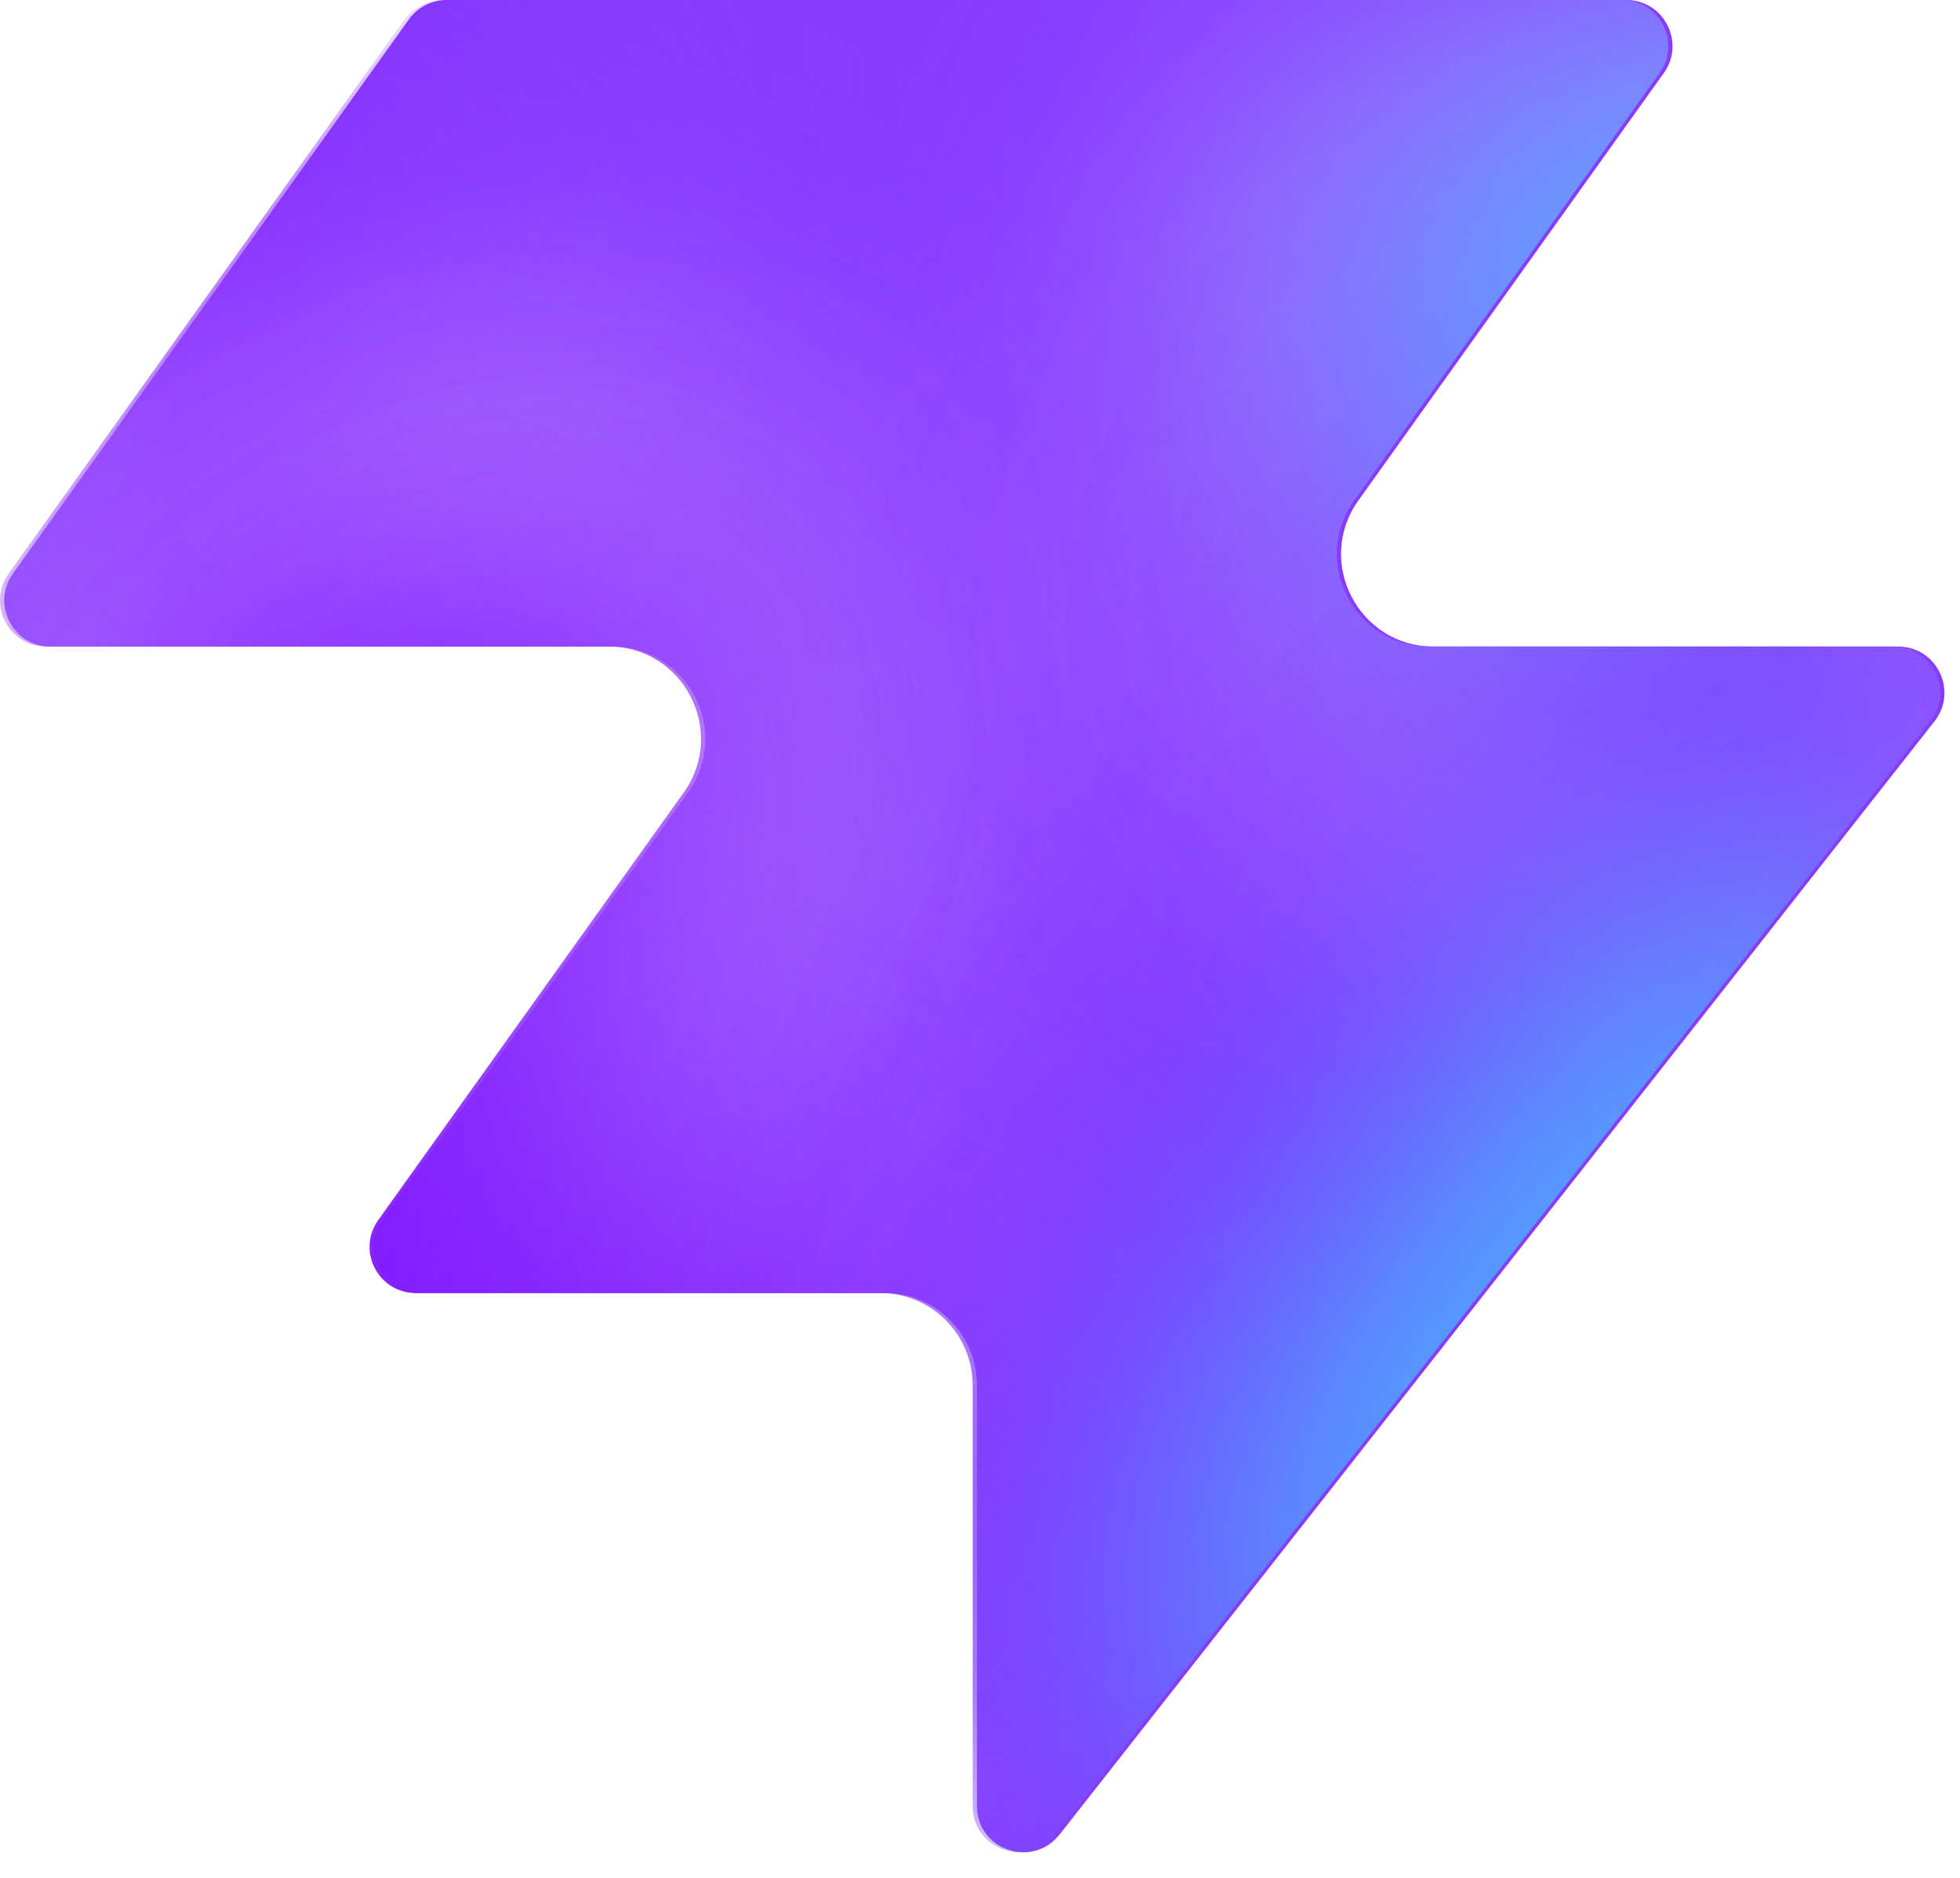
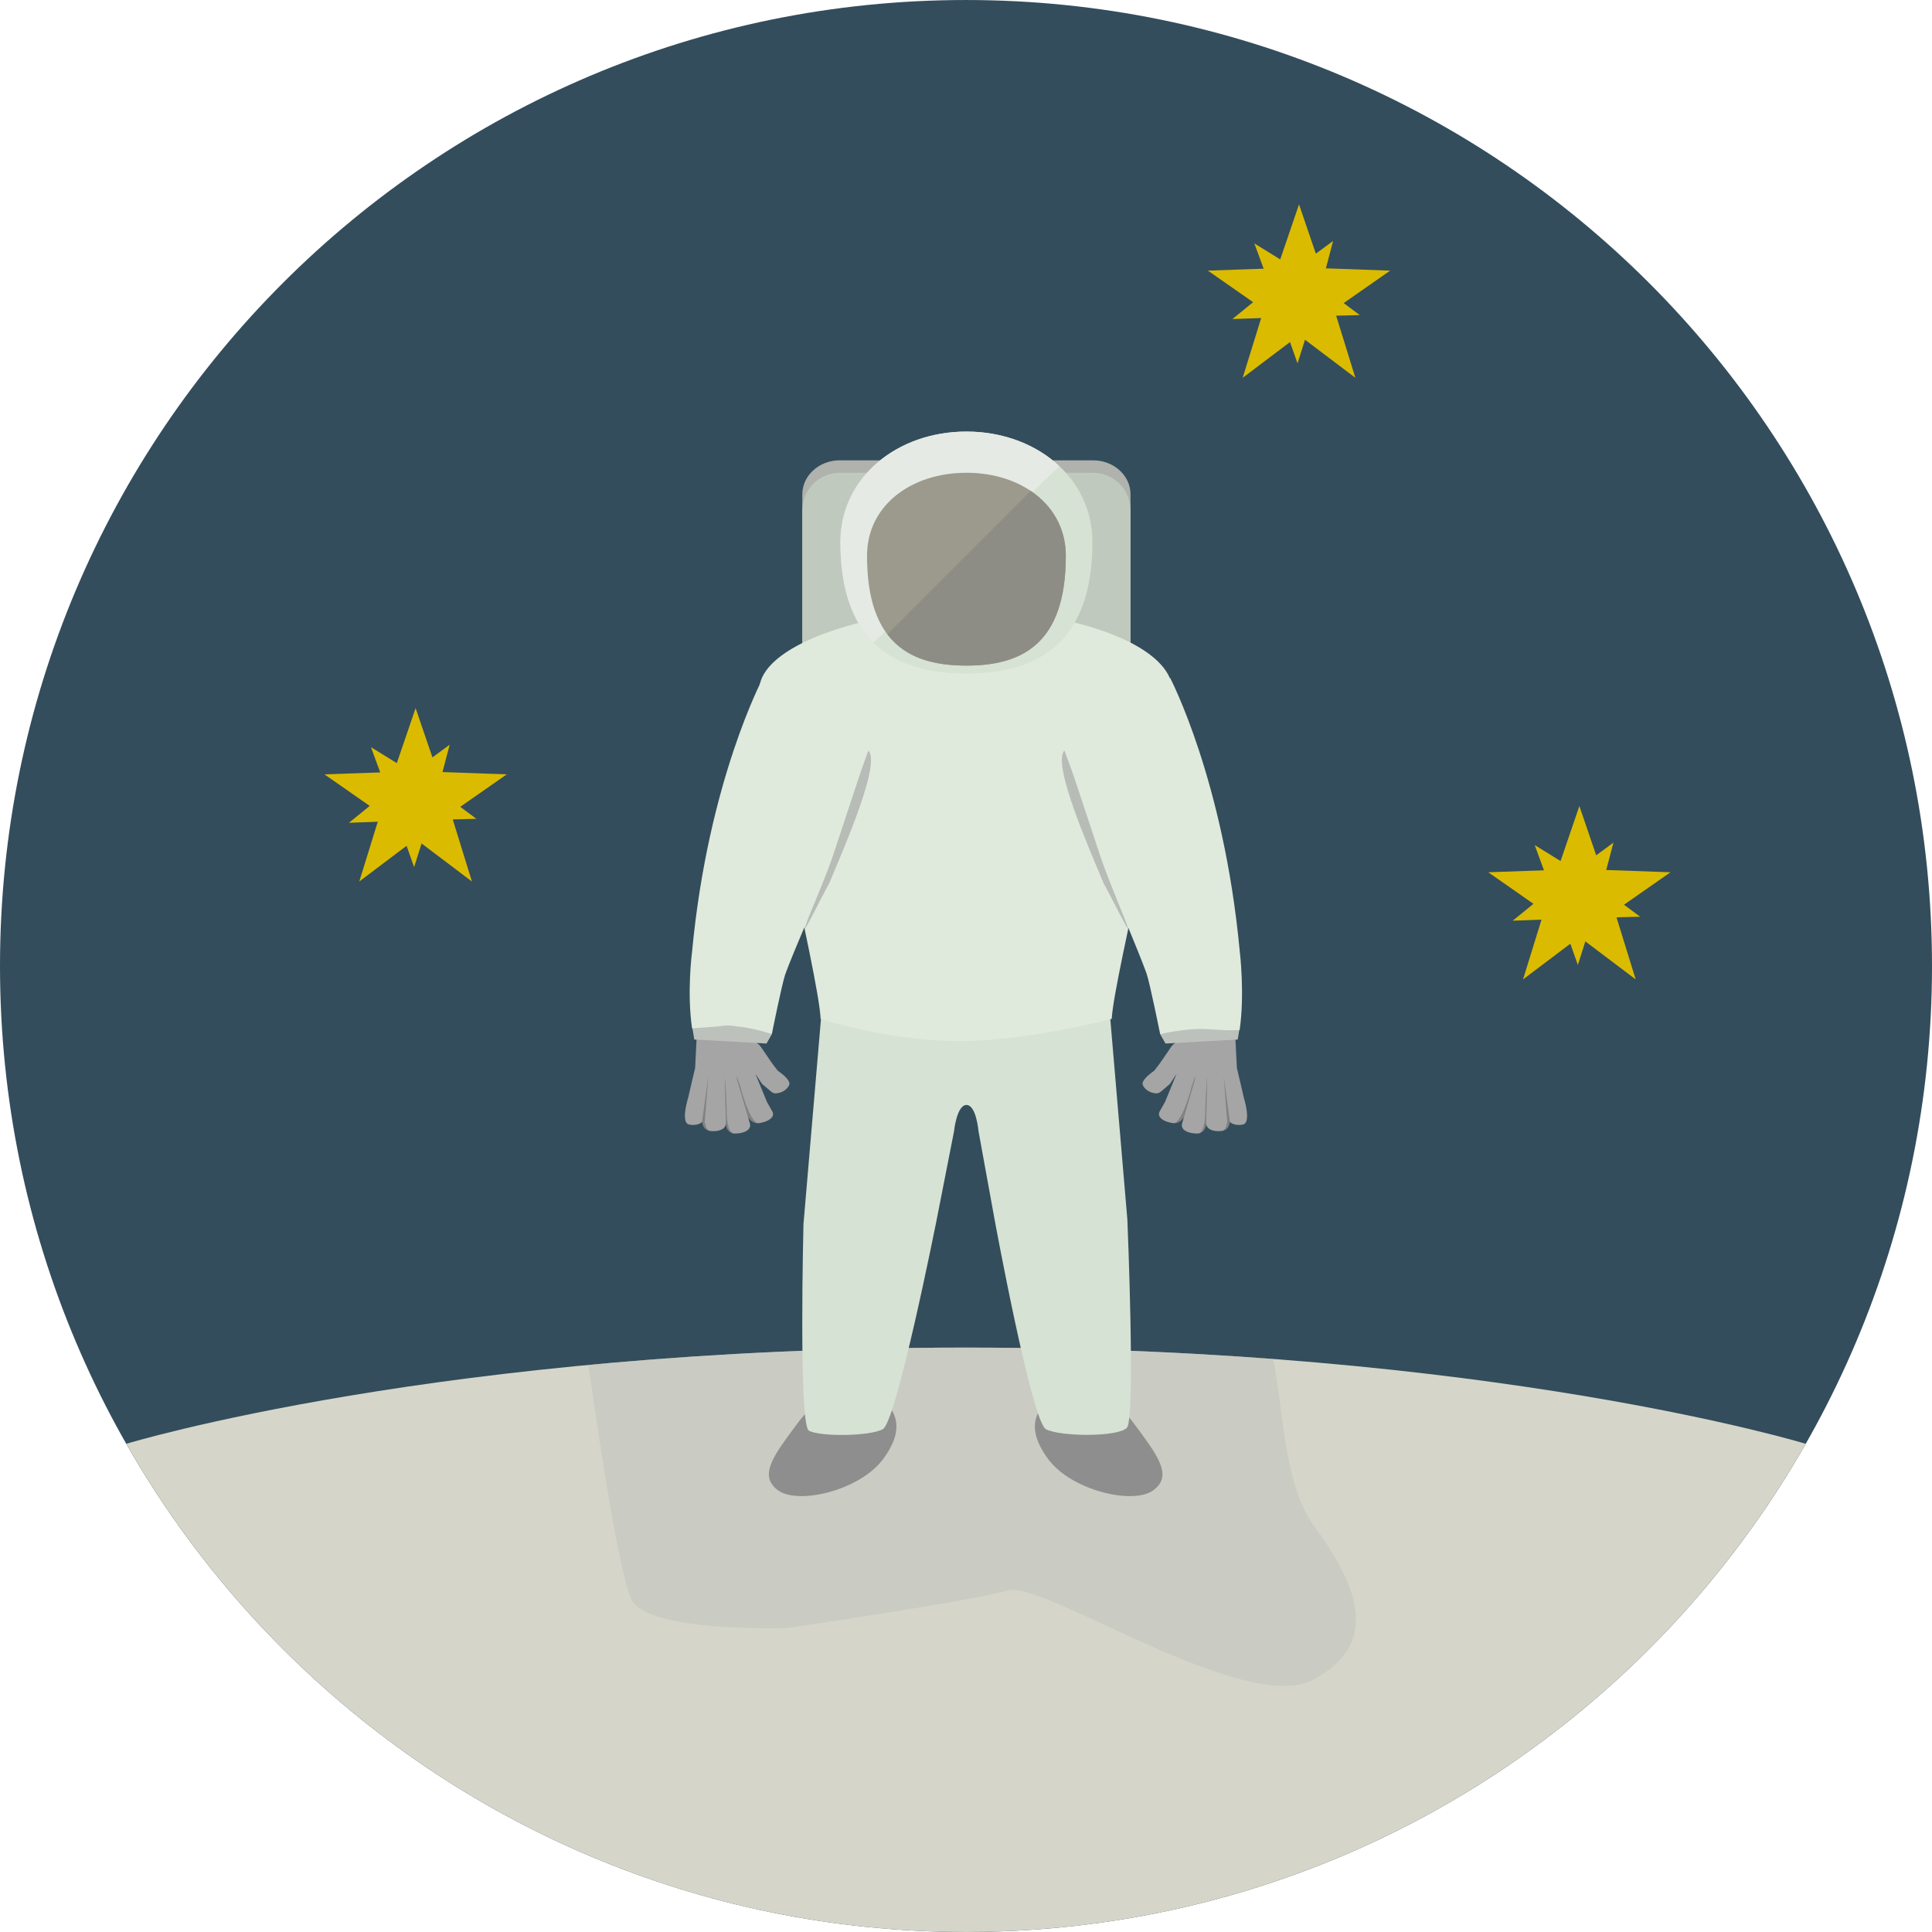
- <svg xmlns="http://www.w3.org/2000/svg" width="48" height="46" fill="none" viewBox="0 0 48 46">
-   <path fill="#863bff" d="M25.946 44.938c-.664.845-2.021.375-2.021-.698V33.937a2.26 2.26 0 0 0-2.262-2.262H10.287c-.92 0-1.456-1.04-.92-1.788l7.48-10.471c1.07-1.497 0-3.578-1.842-3.578H1.237c-.92 0-1.456-1.04-.92-1.788L10.013.474c.214-.297.556-.474.92-.474h28.894c.92 0 1.456 1.04.92 1.788l-7.48 10.471c-1.07 1.498 0 3.579 1.842 3.579h11.377c.943 0 1.473 1.088.89 1.83L25.947 44.94z" style="fill:#863bff;fill:color(display-p3 .525 .23 1);fill-opacity:1" />
-   <mask id="a" width="48" height="46" x="0" y="0" maskUnits="userSpaceOnUse" style="mask-type:alpha">
-     <path fill="#000" d="M25.842 44.938c-.664.844-2.021.375-2.021-.698V33.937a2.26 2.26 0 0 0-2.262-2.262H10.183c-.92 0-1.456-1.04-.92-1.788l7.48-10.471c1.07-1.498 0-3.579-1.842-3.579H1.133c-.92 0-1.456-1.04-.92-1.787L9.91.473c.214-.297.556-.474.92-.474h28.894c.92 0 1.456 1.04.92 1.788l-7.48 10.471c-1.07 1.498 0 3.578 1.842 3.578h11.377c.943 0 1.473 1.088.89 1.832L25.843 44.94z" style="fill:#000;fill-opacity:1" />
-   </mask>
-   <g mask="url(#a)">
-     <g filter="url(#b)">
-       <ellipse cx="5.508" cy="14.704" fill="#ede6ff" rx="5.508" ry="14.704" style="fill:#ede6ff;fill:color(display-p3 .927 .903 1);fill-opacity:1" transform="matrix(.00324 1 1 -.00324 -4.47 31.516)" />
-     </g>
-     <g filter="url(#c)">
-       <ellipse cx="10.399" cy="29.851" fill="#ede6ff" rx="10.399" ry="29.851" style="fill:#ede6ff;fill:color(display-p3 .927 .903 1);fill-opacity:1" transform="matrix(.00324 1 1 -.00324 -39.328 7.883)" />
-     </g>
-     <g filter="url(#d)">
-       <ellipse cx="5.508" cy="30.487" fill="#7e14ff" rx="5.508" ry="30.487" style="fill:#7e14ff;fill:color(display-p3 .492 .077 1);fill-opacity:1" transform="rotate(89.814 -25.913 -14.639)scale(1 -1)" />
-     </g>
-     <g filter="url(#e)">
-       <ellipse cx="5.508" cy="30.599" fill="#7e14ff" rx="5.508" ry="30.599" style="fill:#7e14ff;fill:color(display-p3 .492 .077 1);fill-opacity:1" transform="rotate(89.814 -32.644 -3.334)scale(1 -1)" />
-     </g>
-     <g filter="url(#f)">
-       <ellipse cx="5.508" cy="30.599" fill="#7e14ff" rx="5.508" ry="30.599" style="fill:#7e14ff;fill:color(display-p3 .492 .077 1);fill-opacity:1" transform="matrix(.00324 1 1 -.00324 -34.34 30.47)" />
-     </g>
-     <g filter="url(#g)">
-       <ellipse cx="14.072" cy="22.078" fill="#ede6ff" rx="14.072" ry="22.078" style="fill:#ede6ff;fill:color(display-p3 .927 .903 1);fill-opacity:1" transform="rotate(93.35 24.506 48.493)scale(-1 1)" />
-     </g>
-     <g filter="url(#h)">
-       <ellipse cx="3.47" cy="21.501" fill="#7e14ff" rx="3.47" ry="21.501" style="fill:#7e14ff;fill:color(display-p3 .492 .077 1);fill-opacity:1" transform="rotate(89.009 28.708 47.59)scale(-1 1)" />
-     </g>
-     <g filter="url(#i)">
-       <ellipse cx="3.47" cy="21.501" fill="#7e14ff" rx="3.47" ry="21.501" style="fill:#7e14ff;fill:color(display-p3 .492 .077 1);fill-opacity:1" transform="rotate(89.009 28.708 47.59)scale(-1 1)" />
-     </g>
-     <g filter="url(#j)">
-       <ellipse cx=".387" cy="8.972" fill="#7e14ff" rx="4.407" ry="29.108" style="fill:#7e14ff;fill:color(display-p3 .492 .077 1);fill-opacity:1" transform="rotate(39.51 .387 8.972)" />
-     </g>
-     <g filter="url(#k)">
-       <ellipse cx="47.523" cy="-6.092" fill="#7e14ff" rx="4.407" ry="29.108" style="fill:#7e14ff;fill:color(display-p3 .492 .077 1);fill-opacity:1" transform="rotate(37.892 47.523 -6.092)" />
-     </g>
-     <g filter="url(#l)">
-       <ellipse cx="41.412" cy="6.333" fill="#47bfff" rx="5.971" ry="9.665" style="fill:#47bfff;fill:color(display-p3 .28 .748 1);fill-opacity:1" transform="rotate(37.892 41.412 6.333)" />
-     </g>
-     <g filter="url(#m)">
-       <ellipse cx="-1.879" cy="38.332" fill="#7e14ff" rx="4.407" ry="29.108" style="fill:#7e14ff;fill:color(display-p3 .492 .077 1);fill-opacity:1" transform="rotate(37.892 -1.88 38.332)" />
-     </g>
-     <g filter="url(#n)">
-       <ellipse cx="-1.879" cy="38.332" fill="#7e14ff" rx="4.407" ry="29.108" style="fill:#7e14ff;fill:color(display-p3 .492 .077 1);fill-opacity:1" transform="rotate(37.892 -1.88 38.332)" />
-     </g>
-     <g filter="url(#o)">
-       <ellipse cx="35.651" cy="29.907" fill="#7e14ff" rx="4.407" ry="29.108" style="fill:#7e14ff;fill:color(display-p3 .492 .077 1);fill-opacity:1" transform="rotate(37.892 35.651 29.907)" />
-     </g>
-     <g filter="url(#p)">
-       <ellipse cx="38.418" cy="32.4" fill="#47bfff" rx="5.971" ry="15.297" style="fill:#47bfff;fill:color(display-p3 .28 .748 1);fill-opacity:1" transform="rotate(37.892 38.418 32.4)" />
-     </g>
+ <svg xmlns="http://www.w3.org/2000/svg" height="800px" width="800px" version="1.1" id="Layer_1" viewBox="0 0 496.158 496.158" xml:space="preserve">
+   <path style="fill:#334D5C;" d="M248.082,0.002C111.07,0.002,0,111.062,0,248.085c0,137.001,111.07,248.07,248.082,248.07  c137.006,0,248.076-111.069,248.076-248.07C496.158,111.062,385.088,0.002,248.082,0.002z" />
+   <g>
+     <polygon style="fill:#DBBB00;" points="130.14,198.864 112.329,198.236 106.733,181.858 101.138,198.236 83.327,198.864    97.68,208.879 92.267,226.38 106.733,215.457 121.199,226.38 115.787,208.879  " />
+     <polygon style="fill:#DBBB00;" points="112.416,202.888 115.484,191.247 105.788,198.381 95.265,191.88 99.455,203.293    89.618,211.305 102.168,210.834 106.348,222.678 110.18,210.583 122.334,210.281  " />
+     <polygon style="fill:#DBBB00;" points="357.01,69.5 339.199,68.872 333.603,52.495 328.008,68.872 310.197,69.5 324.55,79.515    319.138,97.017 333.603,86.093 348.069,97.017 342.657,79.515  " />
+     <polygon style="fill:#DBBB00;" points="339.286,73.524 342.354,61.883 332.658,69.018 322.135,62.517 326.325,73.929    316.488,81.941 329.038,81.471 333.218,93.314 337.05,81.22 349.204,80.917  " />
  </g>
-   <defs>
-     <filter id="b" width="60.045" height="41.654" x="-19.77" y="16.149" color-interpolation-filters="sRGB" filterUnits="userSpaceOnUse">
-       <feFlood flood-opacity="0" result="BackgroundImageFix" />
-       <feBlend in="SourceGraphic" in2="BackgroundImageFix" result="shape" />
-       <feGaussianBlur result="effect1_foregroundBlur_2002_17158" stdDeviation="7.659" />
-     </filter>
-     <filter id="c" width="90.34" height="51.437" x="-54.613" y="-7.533" color-interpolation-filters="sRGB" filterUnits="userSpaceOnUse">
-       <feFlood flood-opacity="0" result="BackgroundImageFix" />
-       <feBlend in="SourceGraphic" in2="BackgroundImageFix" result="shape" />
-       <feGaussianBlur result="effect1_foregroundBlur_2002_17158" stdDeviation="7.659" />
-     </filter>
-     <filter id="d" width="79.355" height="29.4" x="-49.64" y="2.03" color-interpolation-filters="sRGB" filterUnits="userSpaceOnUse">
-       <feFlood flood-opacity="0" result="BackgroundImageFix" />
-       <feBlend in="SourceGraphic" in2="BackgroundImageFix" result="shape" />
-       <feGaussianBlur result="effect1_foregroundBlur_2002_17158" stdDeviation="4.596" />
-     </filter>
-     <filter id="e" width="79.579" height="29.4" x="-45.045" y="20.029" color-interpolation-filters="sRGB" filterUnits="userSpaceOnUse">
-       <feFlood flood-opacity="0" result="BackgroundImageFix" />
-       <feBlend in="SourceGraphic" in2="BackgroundImageFix" result="shape" />
-       <feGaussianBlur result="effect1_foregroundBlur_2002_17158" stdDeviation="4.596" />
-     </filter>
-     <filter id="f" width="79.579" height="29.4" x="-43.513" y="21.178" color-interpolation-filters="sRGB" filterUnits="userSpaceOnUse">
-       <feFlood flood-opacity="0" result="BackgroundImageFix" />
-       <feBlend in="SourceGraphic" in2="BackgroundImageFix" result="shape" />
-       <feGaussianBlur result="effect1_foregroundBlur_2002_17158" stdDeviation="4.596" />
-     </filter>
-     <filter id="g" width="74.749" height="58.852" x="15.756" y="-17.901" color-interpolation-filters="sRGB" filterUnits="userSpaceOnUse">
-       <feFlood flood-opacity="0" result="BackgroundImageFix" />
-       <feBlend in="SourceGraphic" in2="BackgroundImageFix" result="shape" />
-       <feGaussianBlur result="effect1_foregroundBlur_2002_17158" stdDeviation="7.659" />
-     </filter>
-     <filter id="h" width="61.377" height="25.362" x="23.548" y="2.284" color-interpolation-filters="sRGB" filterUnits="userSpaceOnUse">
-       <feFlood flood-opacity="0" result="BackgroundImageFix" />
-       <feBlend in="SourceGraphic" in2="BackgroundImageFix" result="shape" />
-       <feGaussianBlur result="effect1_foregroundBlur_2002_17158" stdDeviation="4.596" />
-     </filter>
-     <filter id="i" width="61.377" height="25.362" x="23.548" y="2.284" color-interpolation-filters="sRGB" filterUnits="userSpaceOnUse">
-       <feFlood flood-opacity="0" result="BackgroundImageFix" />
-       <feBlend in="SourceGraphic" in2="BackgroundImageFix" result="shape" />
-       <feGaussianBlur result="effect1_foregroundBlur_2002_17158" stdDeviation="4.596" />
-     </filter>
-     <filter id="j" width="56.045" height="63.649" x="-27.636" y="-22.853" color-interpolation-filters="sRGB" filterUnits="userSpaceOnUse">
-       <feFlood flood-opacity="0" result="BackgroundImageFix" />
-       <feBlend in="SourceGraphic" in2="BackgroundImageFix" result="shape" />
-       <feGaussianBlur result="effect1_foregroundBlur_2002_17158" stdDeviation="4.596" />
-     </filter>
-     <filter id="k" width="54.814" height="64.646" x="20.116" y="-38.415" color-interpolation-filters="sRGB" filterUnits="userSpaceOnUse">
-       <feFlood flood-opacity="0" result="BackgroundImageFix" />
-       <feBlend in="SourceGraphic" in2="BackgroundImageFix" result="shape" />
-       <feGaussianBlur result="effect1_foregroundBlur_2002_17158" stdDeviation="4.596" />
-     </filter>
-     <filter id="l" width="33.541" height="35.313" x="24.641" y="-11.323" color-interpolation-filters="sRGB" filterUnits="userSpaceOnUse">
-       <feFlood flood-opacity="0" result="BackgroundImageFix" />
-       <feBlend in="SourceGraphic" in2="BackgroundImageFix" result="shape" />
-       <feGaussianBlur result="effect1_foregroundBlur_2002_17158" stdDeviation="4.596" />
-     </filter>
-     <filter id="m" width="54.814" height="64.646" x="-29.286" y="6.009" color-interpolation-filters="sRGB" filterUnits="userSpaceOnUse">
-       <feFlood flood-opacity="0" result="BackgroundImageFix" />
-       <feBlend in="SourceGraphic" in2="BackgroundImageFix" result="shape" />
-       <feGaussianBlur result="effect1_foregroundBlur_2002_17158" stdDeviation="4.596" />
-     </filter>
-     <filter id="n" width="54.814" height="64.646" x="-29.286" y="6.009" color-interpolation-filters="sRGB" filterUnits="userSpaceOnUse">
-       <feFlood flood-opacity="0" result="BackgroundImageFix" />
-       <feBlend in="SourceGraphic" in2="BackgroundImageFix" result="shape" />
-       <feGaussianBlur result="effect1_foregroundBlur_2002_17158" stdDeviation="4.596" />
-     </filter>
-     <filter id="o" width="54.814" height="64.646" x="8.244" y="-2.416" color-interpolation-filters="sRGB" filterUnits="userSpaceOnUse">
-       <feFlood flood-opacity="0" result="BackgroundImageFix" />
-       <feBlend in="SourceGraphic" in2="BackgroundImageFix" result="shape" />
-       <feGaussianBlur result="effect1_foregroundBlur_2002_17158" stdDeviation="4.596" />
-     </filter>
-     <filter id="p" width="39.409" height="43.623" x="18.713" y="10.588" color-interpolation-filters="sRGB" filterUnits="userSpaceOnUse">
-       <feFlood flood-opacity="0" result="BackgroundImageFix" />
-       <feBlend in="SourceGraphic" in2="BackgroundImageFix" result="shape" />
-       <feGaussianBlur result="effect1_foregroundBlur_2002_17158" stdDeviation="4.596" />
-     </filter>
-   </defs>
+   <path style="fill:#D5D6C9;" d="M248.079,346.078c-134.544,0-215.647,24.703-215.647,24.703  c42.702,74.882,123.276,125.374,215.65,125.374c92.369,0,172.943-50.491,215.645-125.373  C463.726,370.781,382.623,346.078,248.079,346.078z" />
+   <g style="opacity:0.5;">
+     <path style="fill:#BFBFBE;" d="M337.239,391.542c-1.966-2.69-3.418-6.018-4.551-9.686c-3.175-10.284-3.782-23.296-5.729-32.856   c-23.658-1.784-50.037-2.921-78.88-2.921c-36.426,0-68.925,1.813-96.967,4.453c1.531,10.894,4.542,31.469,7.354,45.771   c1.364,6.937,2.68,12.398,3.757,14.552c4.227,8.45,39.832,7.242,39.832,7.242s47.676-6.942,56.729-9.656   c9.054-2.714,60.952,32.285,78.456,22.933C354.741,422.02,348.703,407.23,337.239,391.542z" />
+   </g>
+   <g>
+     <polygon style="fill:#DBBB00;" points="429.005,224.007 411.194,223.379 405.599,207.002 400.003,223.379 382.192,224.007    396.545,234.022 391.133,251.523 405.599,240.6 420.064,251.523 414.652,234.022  " />
+     <polygon style="fill:#DBBB00;" points="411.281,228.031 414.35,216.391 404.653,223.525 394.13,217.023 398.32,228.436    388.483,236.448 401.033,235.978 405.213,247.821 409.045,235.727 421.199,235.425  " />
+   </g>
+   <g>
+     <path style="fill:#8E8E8E;" d="M224.939,357.915c-5.188-3.831-14.212-0.407-20.161,7.647c-5.946,8.053-10.172,13.322-4.986,17.152   c5.187,3.83,21.06,0.043,27.009-8.011C232.747,366.651,230.124,361.745,224.939,357.915z" />
+     <path style="fill:#8E8E8E;" d="M291.201,365.563c-5.947-8.054-14.973-11.478-20.16-7.647c-5.185,3.83-7.81,8.736-1.861,16.789   c5.947,8.054,21.823,11.84,27.007,8.011C301.373,378.884,297.149,373.615,291.201,365.563z" />
+   </g>
+   <path style="fill:#D6E2D3;" d="M289.519,313.188l-4.381-51.498h-74.304l-4.495,52.683c0,0-1.283,51.462,1.382,53.026  c2.664,1.564,15.53,1.525,19.016-0.38c3.485-1.905,13.694-53.199,13.694-53.199l4.563-23.229c0,0,0.688-6.823,3.206-6.823  c2.516,0,3.088,6.708,3.088,6.708l4.123,22.659c0,0,9.554,52.013,13.212,53.917c3.657,1.904,18.485,2.044,20.767-0.382  C291.673,364.244,289.519,313.188,289.519,313.188z" />
+   <g>
+     <path style="fill:#818281;" d="M309.683,276.674l-0.616,12.176c0,0-0.218,1.788-1.135,2.184c0,0,1.551-0.1,1.82-2.33l0.549-12.304   L309.683,276.674z" />
+     <path style="fill:#818281;" d="M307.048,274.824l-3.982,11.597c0,0-0.53,1.871-1.599,2.025c0,0,1.59,0.26,2.697-1.72l4.019-11.557   L307.048,274.824z" />
+   </g>
+   <path style="fill:#A5A5A5;" d="M319.414,281.852c0,0-1.444-6.33-1.771-7.59l-0.38-7.548c0,0-5.897-1.165-12.181-3.254  c0,0-2.863,4.239-3.61,4.634c-0.746,0.395-2.28,3.445-5.035,6.85l0.006,0.003c-1.585,1.116-3.328,2.62-2.976,3.646  c0,0,0.658,1.839,3.106,2.157c0,0,0.768,0.235,1.543-0.401l2.353-2.007l1.692-2.581l-2.974,7.247l-1.429,2.526  c-0.34,0.764,0.099,1.324,0.099,1.324c0.948,1.352,3.573,1.599,3.573,1.599c2.293-0.179,4.682-9.721,4.682-9.721  s0.412-1.088,0.87-2.434l-0.102,0.958l-3.37,11.491c-0.113,0.725,0.461,1.317,0.461,1.317c1.27,1.208,3.821,1.022,3.821,1.022  c1.98-0.443,1.75-6.694,1.75-6.694s0.158-4.947,0.501-7.78l-0.139,5.499l-0.176,6.389c0.066,0.865,0.664,1.288,0.664,1.288  c1.433,1.094,3.696,0.594,3.696,0.594c0.888-0.35,1.163-1.787,1.198-3.261c0.102,0.662,0.798,1.213,0.798,1.213  c1.539,1.002,3.37,0.377,3.37,0.377C321.301,287.792,319.414,281.852,319.414,281.852z M315.116,284.132l0.003,0.033l0.001,0.026  C315.119,284.172,315.116,284.15,315.116,284.132z" />
+   <path style="fill:#818281;" d="M314.251,276.4l0.916,11.682c0,0-0.096,1.807-0.979,2.243c0,0,1.53-0.162,1.648-2.417L314.251,276.4z  " />
+   <path style="fill:#BDC1BC;" d="M297.943,265.586l1.373,2.403l18.539-1.03l0.515-3.09  C318.37,263.869,302.922,262.152,297.943,265.586z" />
+   <g>
+     <path style="fill:#818281;" d="M187.091,288.85l-0.615-12.176l-0.619-0.274l0.551,12.304c0.268,2.23,1.818,2.33,1.818,2.33   C187.308,290.638,187.091,288.85,187.091,288.85z" />
+     <path style="fill:#818281;" d="M193.094,286.421l-3.983-11.597l-1.134,0.345l4.019,11.557c1.107,1.979,2.696,1.72,2.696,1.72   C193.624,288.292,193.094,286.421,193.094,286.421z" />
+   </g>
+   <path style="fill:#A5A5A5;" d="M199.715,274.947l0.006-0.003c-2.755-3.405-4.287-6.456-5.035-6.85  c-0.746-0.395-3.609-4.634-3.609-4.634c-6.283,2.089-12.181,3.254-12.181,3.254l-0.38,7.548c-0.326,1.26-1.771,7.59-1.771,7.59  s-1.886,5.94-0.042,6.862c0,0,1.829,0.625,3.369-0.377c0,0,0.696-0.551,0.797-1.213c0.036,1.474,0.311,2.911,1.198,3.261  c0,0,2.265,0.5,3.696-0.594c0,0,0.598-0.423,0.666-1.288l-0.177-6.389l-0.139-5.499c0.343,2.833,0.501,7.78,0.501,7.78  s-0.23,6.251,1.75,6.694c0,0,2.552,0.186,3.82-1.022c0,0,0.574-0.593,0.462-1.317l-3.37-11.491l-0.102-0.958  c0.457,1.346,0.871,2.434,0.871,2.434s2.387,9.542,4.68,9.721c0,0,2.625-0.247,3.573-1.599c0,0,0.44-0.56,0.099-1.324l-1.429-2.526  l-2.972-7.247l1.691,2.581l2.353,2.007c0.776,0.636,1.542,0.401,1.542,0.401c2.448-0.317,3.106-2.157,3.106-2.157  C203.043,277.566,201.301,276.063,199.715,274.947z M181.038,284.19l0.001-0.026l0.005-0.033  C181.042,284.15,181.039,284.172,181.038,284.19z" />
+   <path style="fill:#818281;" d="M180.991,288.082l0.918-11.682l-1.587,11.508c0.118,2.255,1.65,2.417,1.65,2.417  C181.088,289.889,180.991,288.082,180.991,288.082z" />
+   <path style="fill:#BDC1BC;" d="M177.788,263.869l0.515,3.09l18.539,1.03l1.374-2.403  C193.236,262.152,177.788,263.869,177.788,263.869z" />
+   <path style="fill:#AFB2AD;" d="M280.697,118.212h-65.02c-5.319,0-9.632,3.912-9.632,8.737v58.984c0,4.826,4.313,8.738,9.632,8.738  h65.02c5.319,0,9.633-3.912,9.633-8.738v-58.984C290.33,122.123,286.017,118.212,280.697,118.212z" />
+   <path style="fill:#C0C9BD;" d="M280.697,121.411h-65.02c-5.319,0-9.632,4.313-9.632,9.632v65.02c0,5.319,4.313,9.632,9.632,9.632  h65.02c5.319,0,9.633-4.313,9.633-9.632v-65.02C290.33,125.724,286.017,121.411,280.697,121.411z" />
+   <g>
+     <path style="fill:#DFEADC;" d="M297.19,176.456c-1.991-12.726-26.605-19.838-47.432-19.838h-3.143   c-20.828,0-46.006,7.907-47.432,19.838c-1.075,9.004,0.089,33.277,0.729,44.651c12.997,11.097,29.862,17.799,48.293,17.799   c18.455,0,35.338-6.72,48.344-17.842C297.32,209.811,298.683,186.015,297.19,176.456z" />
+     <path style="fill:#DFEADC;" d="M301.1,176.456c-1.989-12.726-30.6-19.838-51.428-19.838h-3.143   c-20.826,0-50.088,7.907-51.515,19.838c-1.075,9.004,15.241,73.86,15.734,85.233c0,0,17.529,5.667,35.538,5.667   c18.033,0,39.218-5.709,39.218-5.709C286.1,250.395,302.594,186.015,301.1,176.456z" />
+   </g>
+   <path style="fill:#D6E2D3;" d="M248.187,110.831c-17.873,0-32.361,11.863-32.361,28.361c0,26.316,14.488,33.784,32.361,33.784  s32.361-7.468,32.361-33.784C280.549,122.694,266.06,110.831,248.187,110.831z" />
+   <path style="fill:#E5EAE4;" d="M248.187,110.831c-17.873,0-32.361,11.863-32.361,28.361c0,12.401,3.217,20.617,8.49,25.838  l47.77-45.293C266.168,114.159,257.652,110.831,248.187,110.831z" />
+   <path style="fill:#9B9A8C;" d="M248.187,121.411c-14.097,0-25.525,8.325-25.525,21.338c0,22.759,11.429,28.184,25.525,28.184  c14.096,0,25.523-5.424,25.523-28.184C273.711,129.736,262.284,121.411,248.187,121.411z" />
+   <path style="fill:#8E8D85;" d="M264.698,126.076l-36.819,36.819c4.664,6.163,12.024,8.037,20.309,8.037  c14.097,0,25.523-5.424,25.523-28.184C273.711,135.55,270.211,129.79,264.698,126.076z" />
+   <g>
+     <path style="fill:#B8BCB7;" d="M223.023,192.745l-12.359,33.416l-4.119,12.589c0.295,0.119,4.348-8.239,6.409-11.902   C216.957,217.235,226.226,196.179,223.023,192.745z" />
+     <path style="fill:#B8BCB7;" d="M285.713,226.161l-12.36-33.416c-3.203,3.434,6.066,24.49,10.07,34.103   c2.063,3.663,6.114,12.021,6.41,11.902L285.713,226.161z" />
+   </g>
+   <g>
+     <path style="fill:#DFEADC;" d="M318.37,244.186c-4.119-43.945-17.872-70.094-17.872-70.094l-26.206,20.713   c0,0,2.478,7.658,8.239,24.948c2.52,7.554,10.091,25.005,11.921,30.27c0.844,2.422,3.491,15.563,3.491,15.563   s6.748-1.728,12.838-1.259c5.95,0.458,7.57,0.171,7.57,0.171C319.725,255.115,318.37,244.186,318.37,244.186z" />
+     <path style="fill:#DFEADC;" d="M195.939,174.092c0,0-14.089,26.378-18.208,70.323c0,0-1.373,10.299,0,19.684   c0,0,1.487-0.114,7.438-0.572c6.09-0.469,13.046,2.06,13.046,2.06s2.591-12.913,3.433-15.335   c1.832-5.264,9.741-22.944,12.259-30.498c5.764-17.29,8.24-24.948,8.24-24.948L195.939,174.092z" />
+   </g>
</svg>
